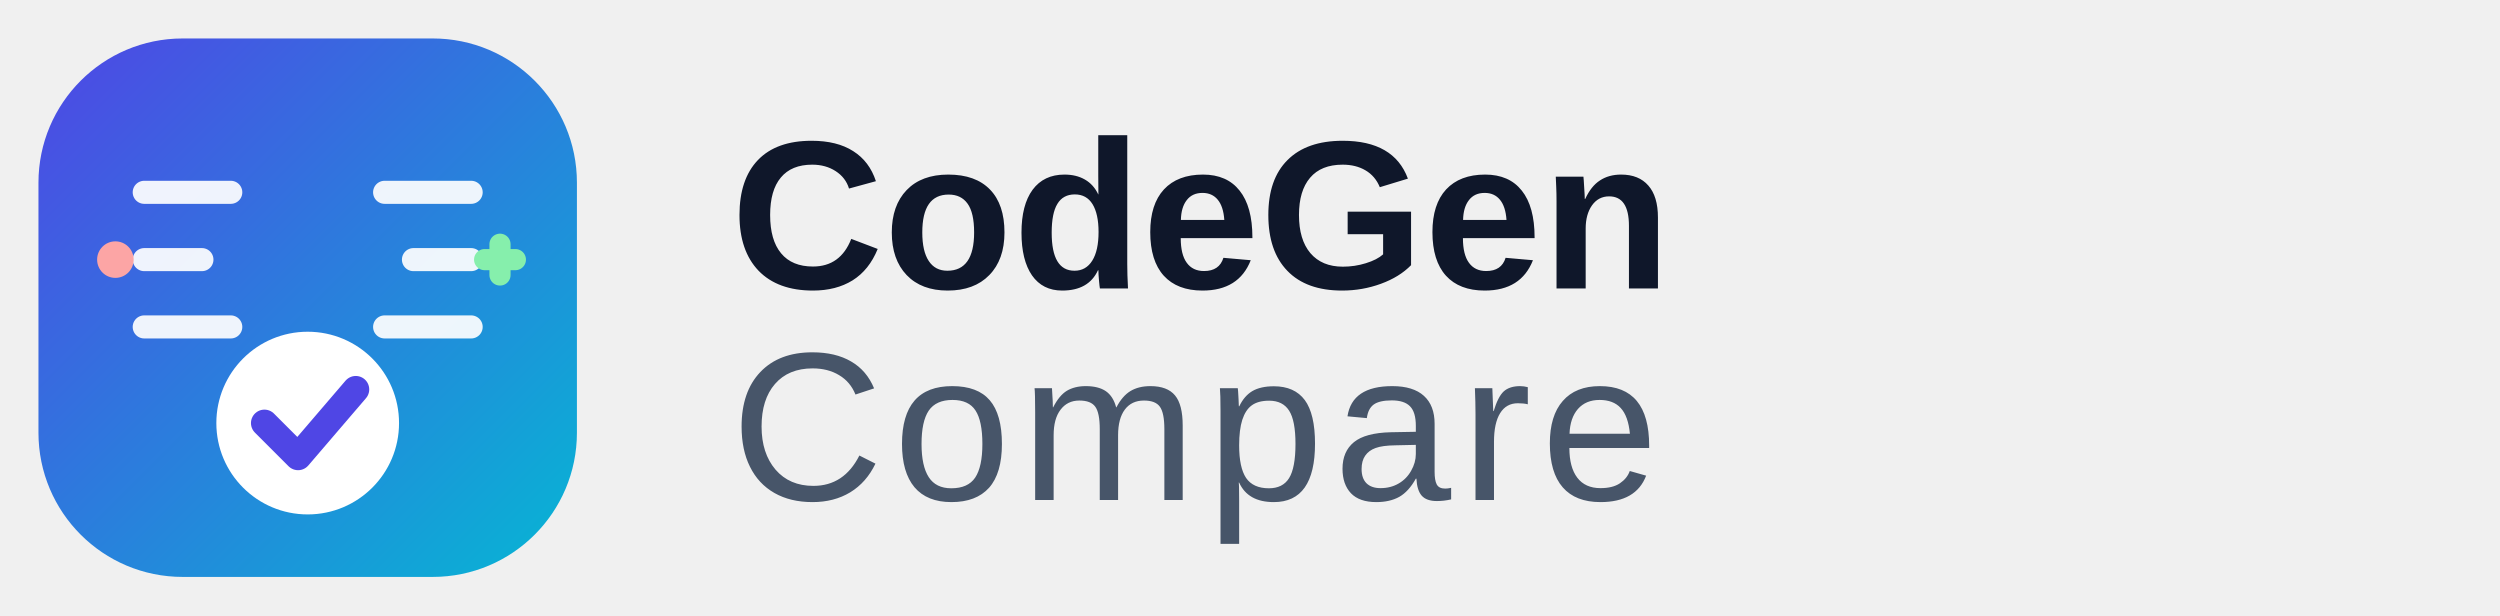
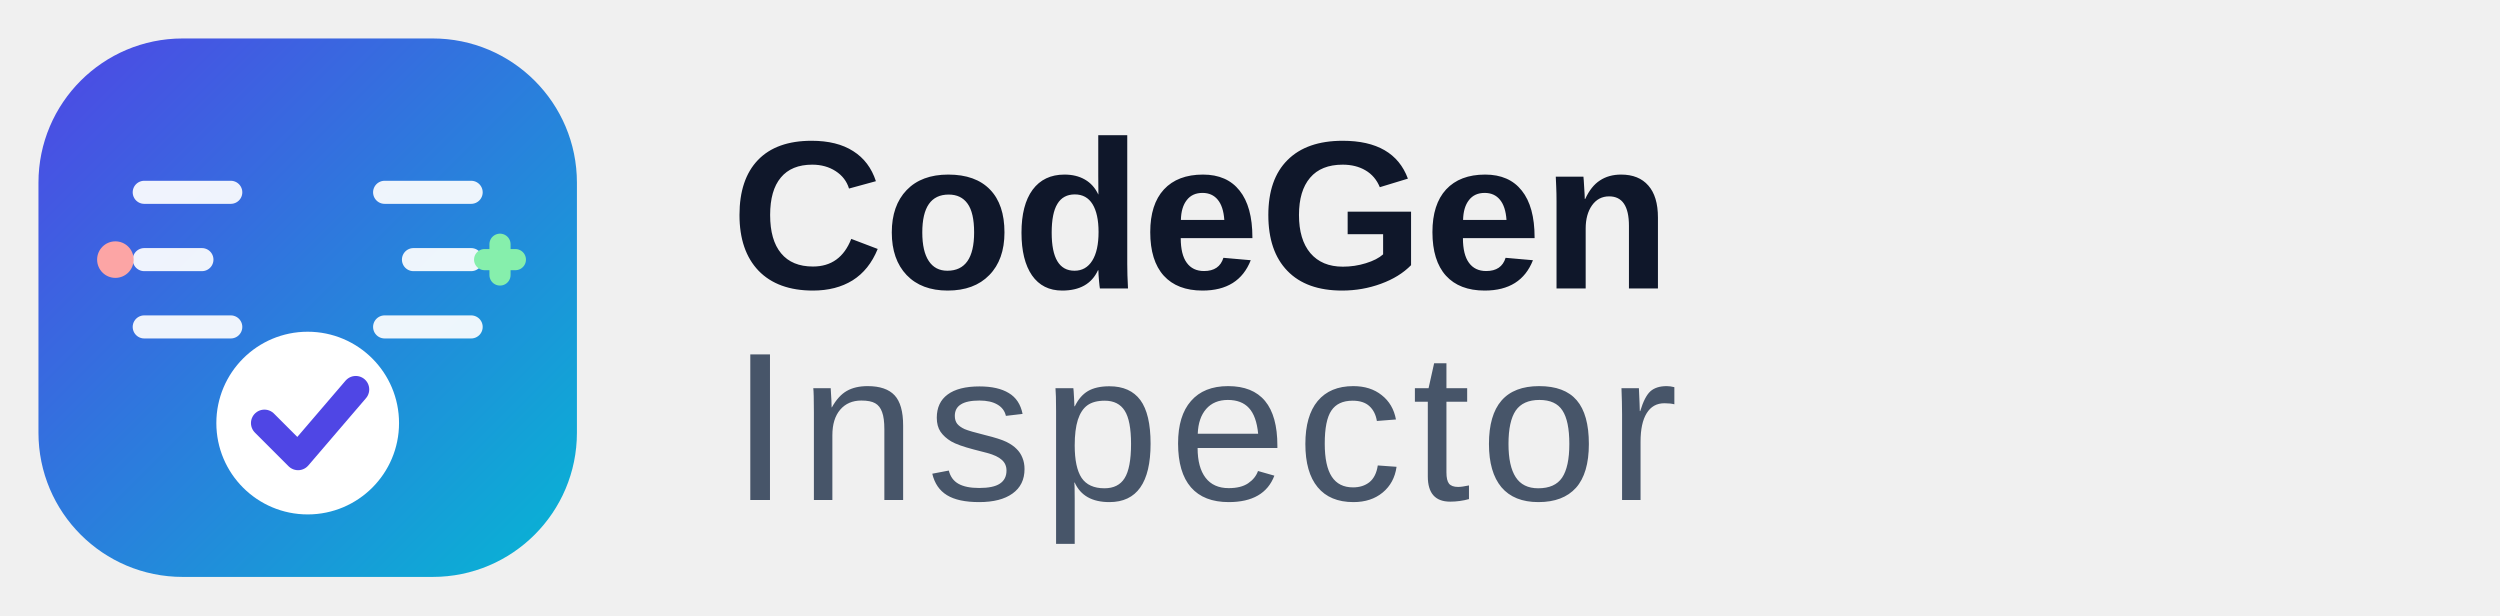
<svg xmlns="http://www.w3.org/2000/svg" width="520" height="128" viewBox="0 0 260 64" fill="none">
  <defs>
    <linearGradient id="bg2" x1="0" y1="0" x2="1" y2="1">
      <stop offset="0" stop-color="#4F46E5" />
      <stop offset="1" stop-color="#06B6D4" />
    </linearGradient>
  </defs>
  <rect x="4" y="4" width="56" height="56" rx="15" fill="url(#bg2)" />
  <g stroke="#ffffff" stroke-width="2.4" stroke-linecap="round" opacity="0.92">
    <line x1="15" y1="20" x2="24" y2="20" />
    <line x1="15" y1="27" x2="21" y2="27" />
    <line x1="15" y1="34" x2="24" y2="34" />
    <line x1="40" y1="20" x2="49" y2="20" />
    <line x1="43" y1="27" x2="49" y2="27" />
    <line x1="40" y1="34" x2="49" y2="34" />
  </g>
  <circle cx="12" cy="27" r="1.9" fill="#FCA5A5" />
  <path d="M52 25.4v3.2 M50.4 27h3.2" stroke="#86EFAC" stroke-width="2.2" stroke-linecap="round" />
  <circle cx="32" cy="44" r="9.5" fill="#ffffff" />
  <polyline points="27.5 44 31 47.5 37 40.5" fill="none" stroke="#4F46E5" stroke-width="2.8" stroke-linecap="round" stroke-linejoin="round" />
  <text x="76" y="30" font-family="Segoe UI, Arial, sans-serif" font-size="22" font-weight="700" fill="#0f172a">CodeGen</text>
-   <text x="76" y="52" font-family="Segoe UI, Arial, sans-serif" font-size="22" font-weight="400" fill="#475569" letter-spacing="1">Compare</text>
+   <text x="76" y="52" font-family="Segoe UI, Arial, sans-serif" font-size="22" font-weight="400" fill="#475569" letter-spacing="1">Inspector</text>
</svg>
